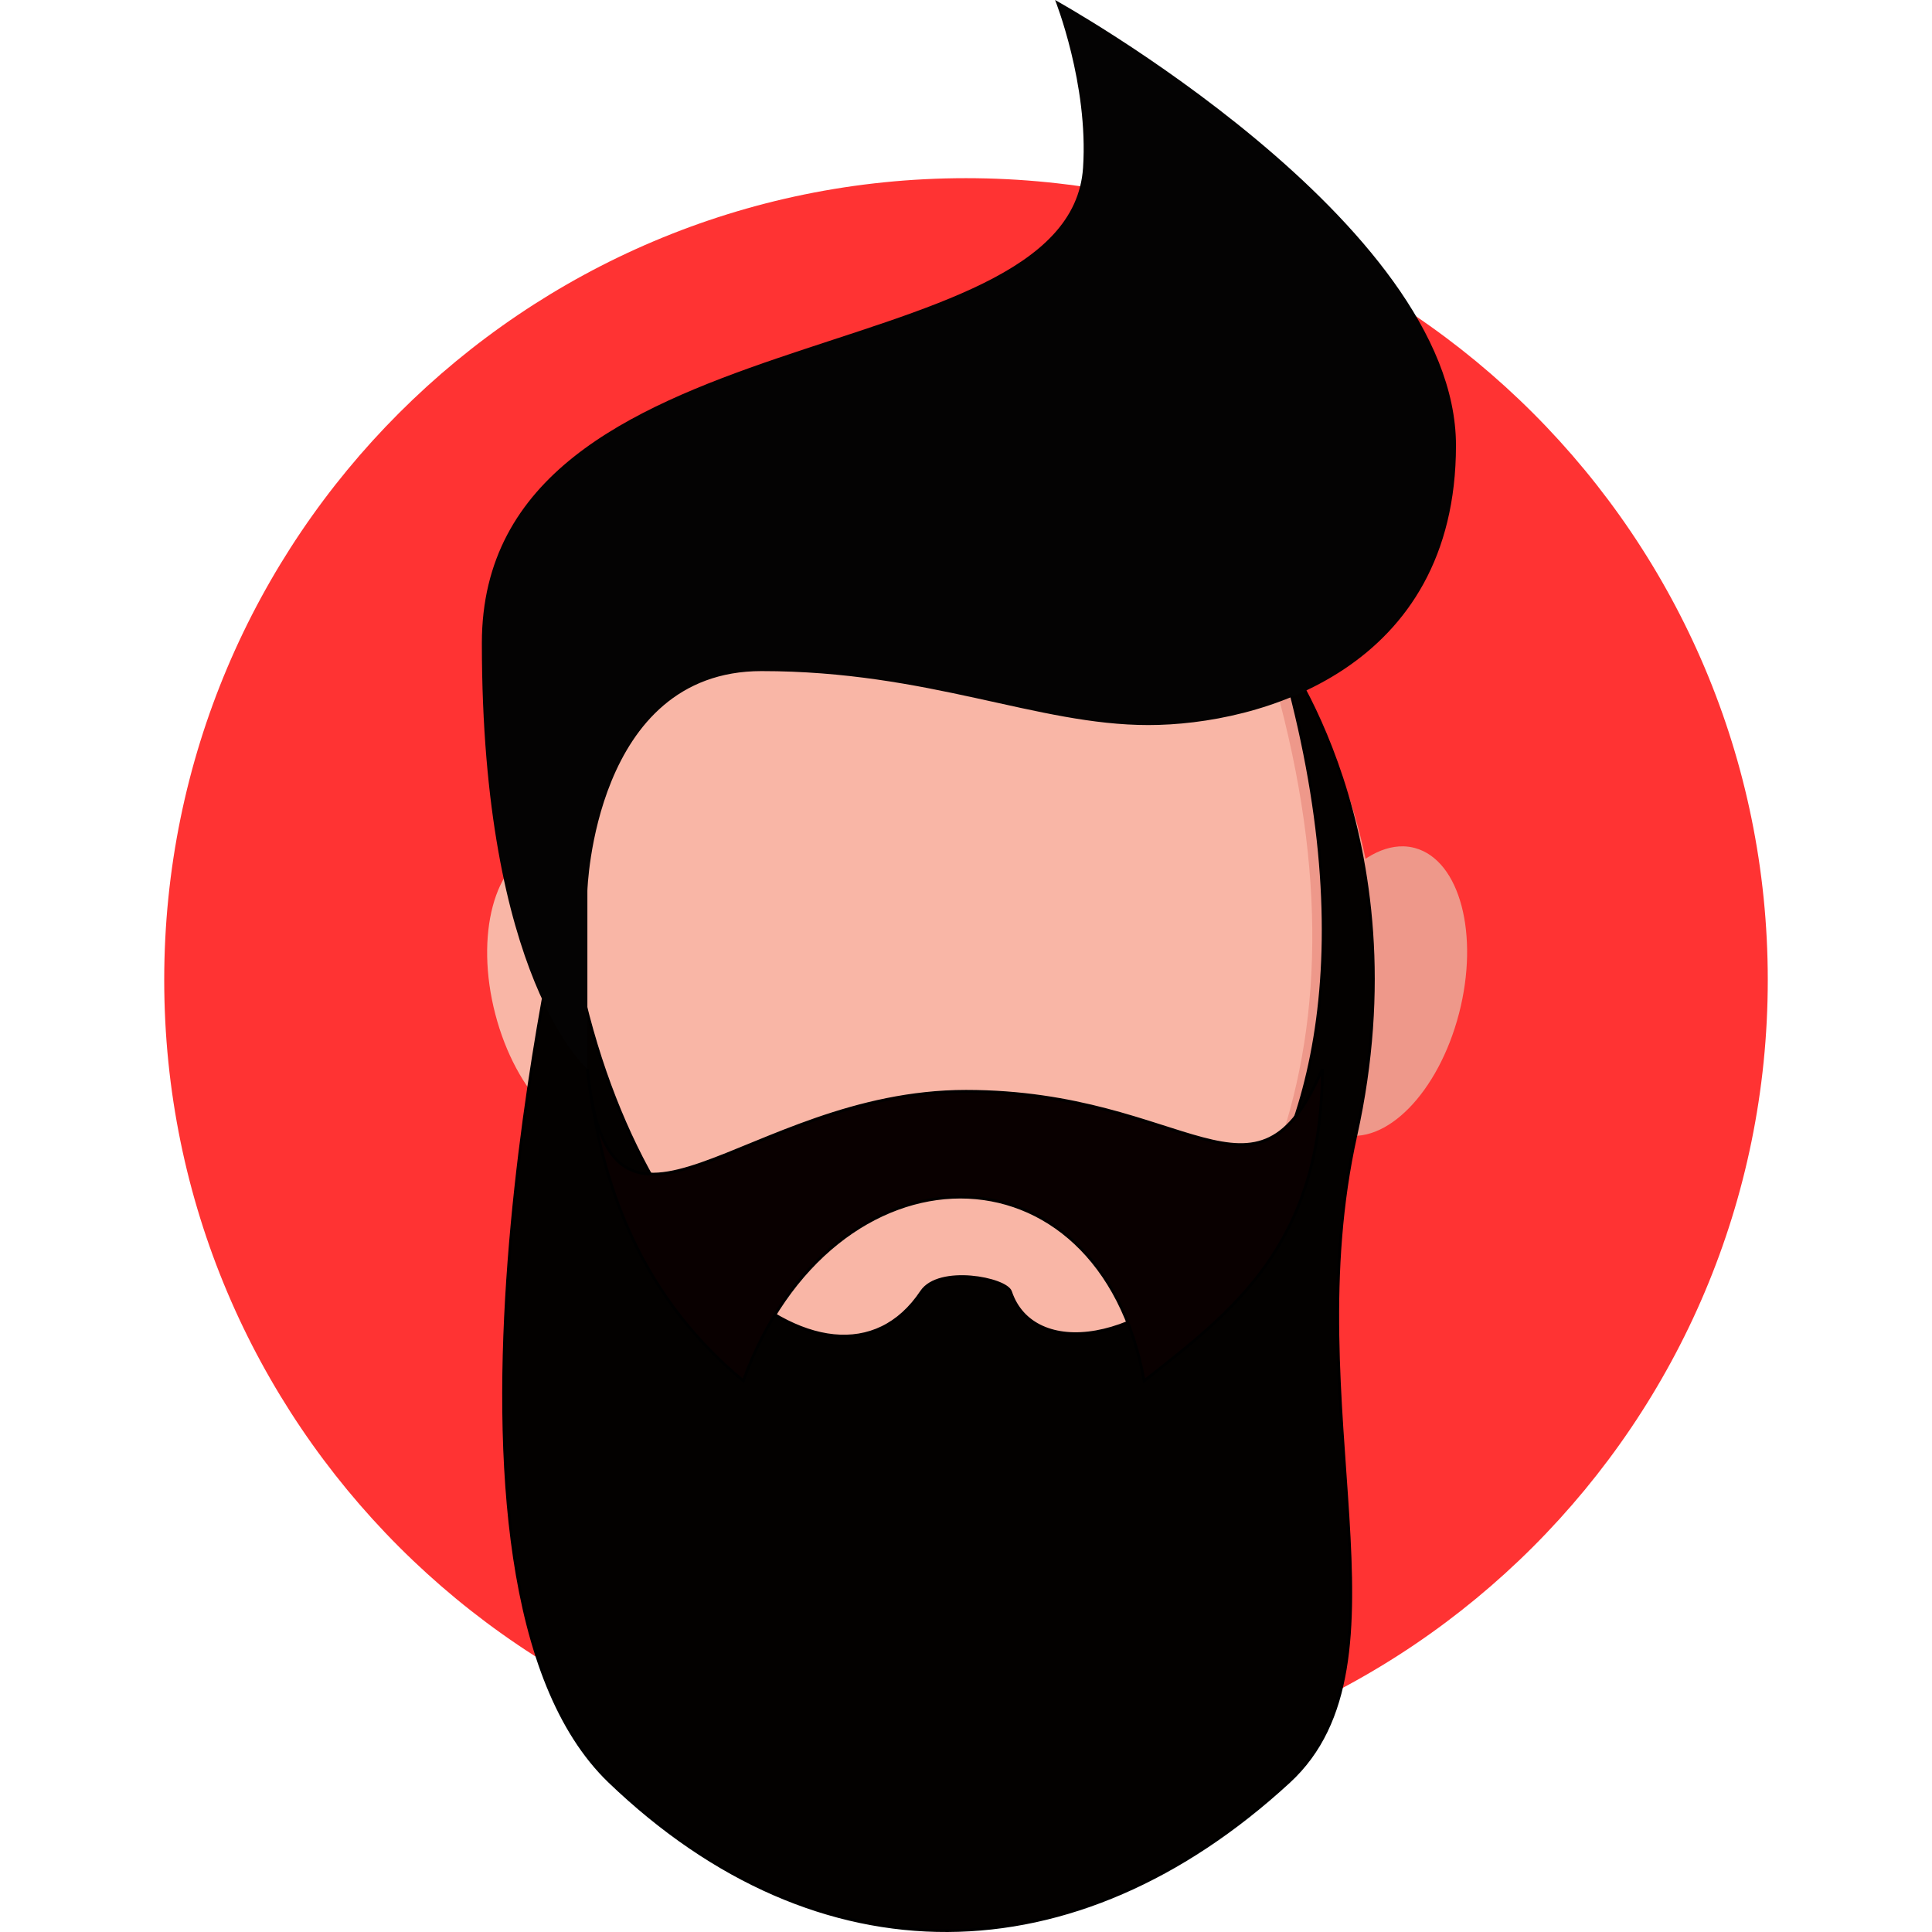
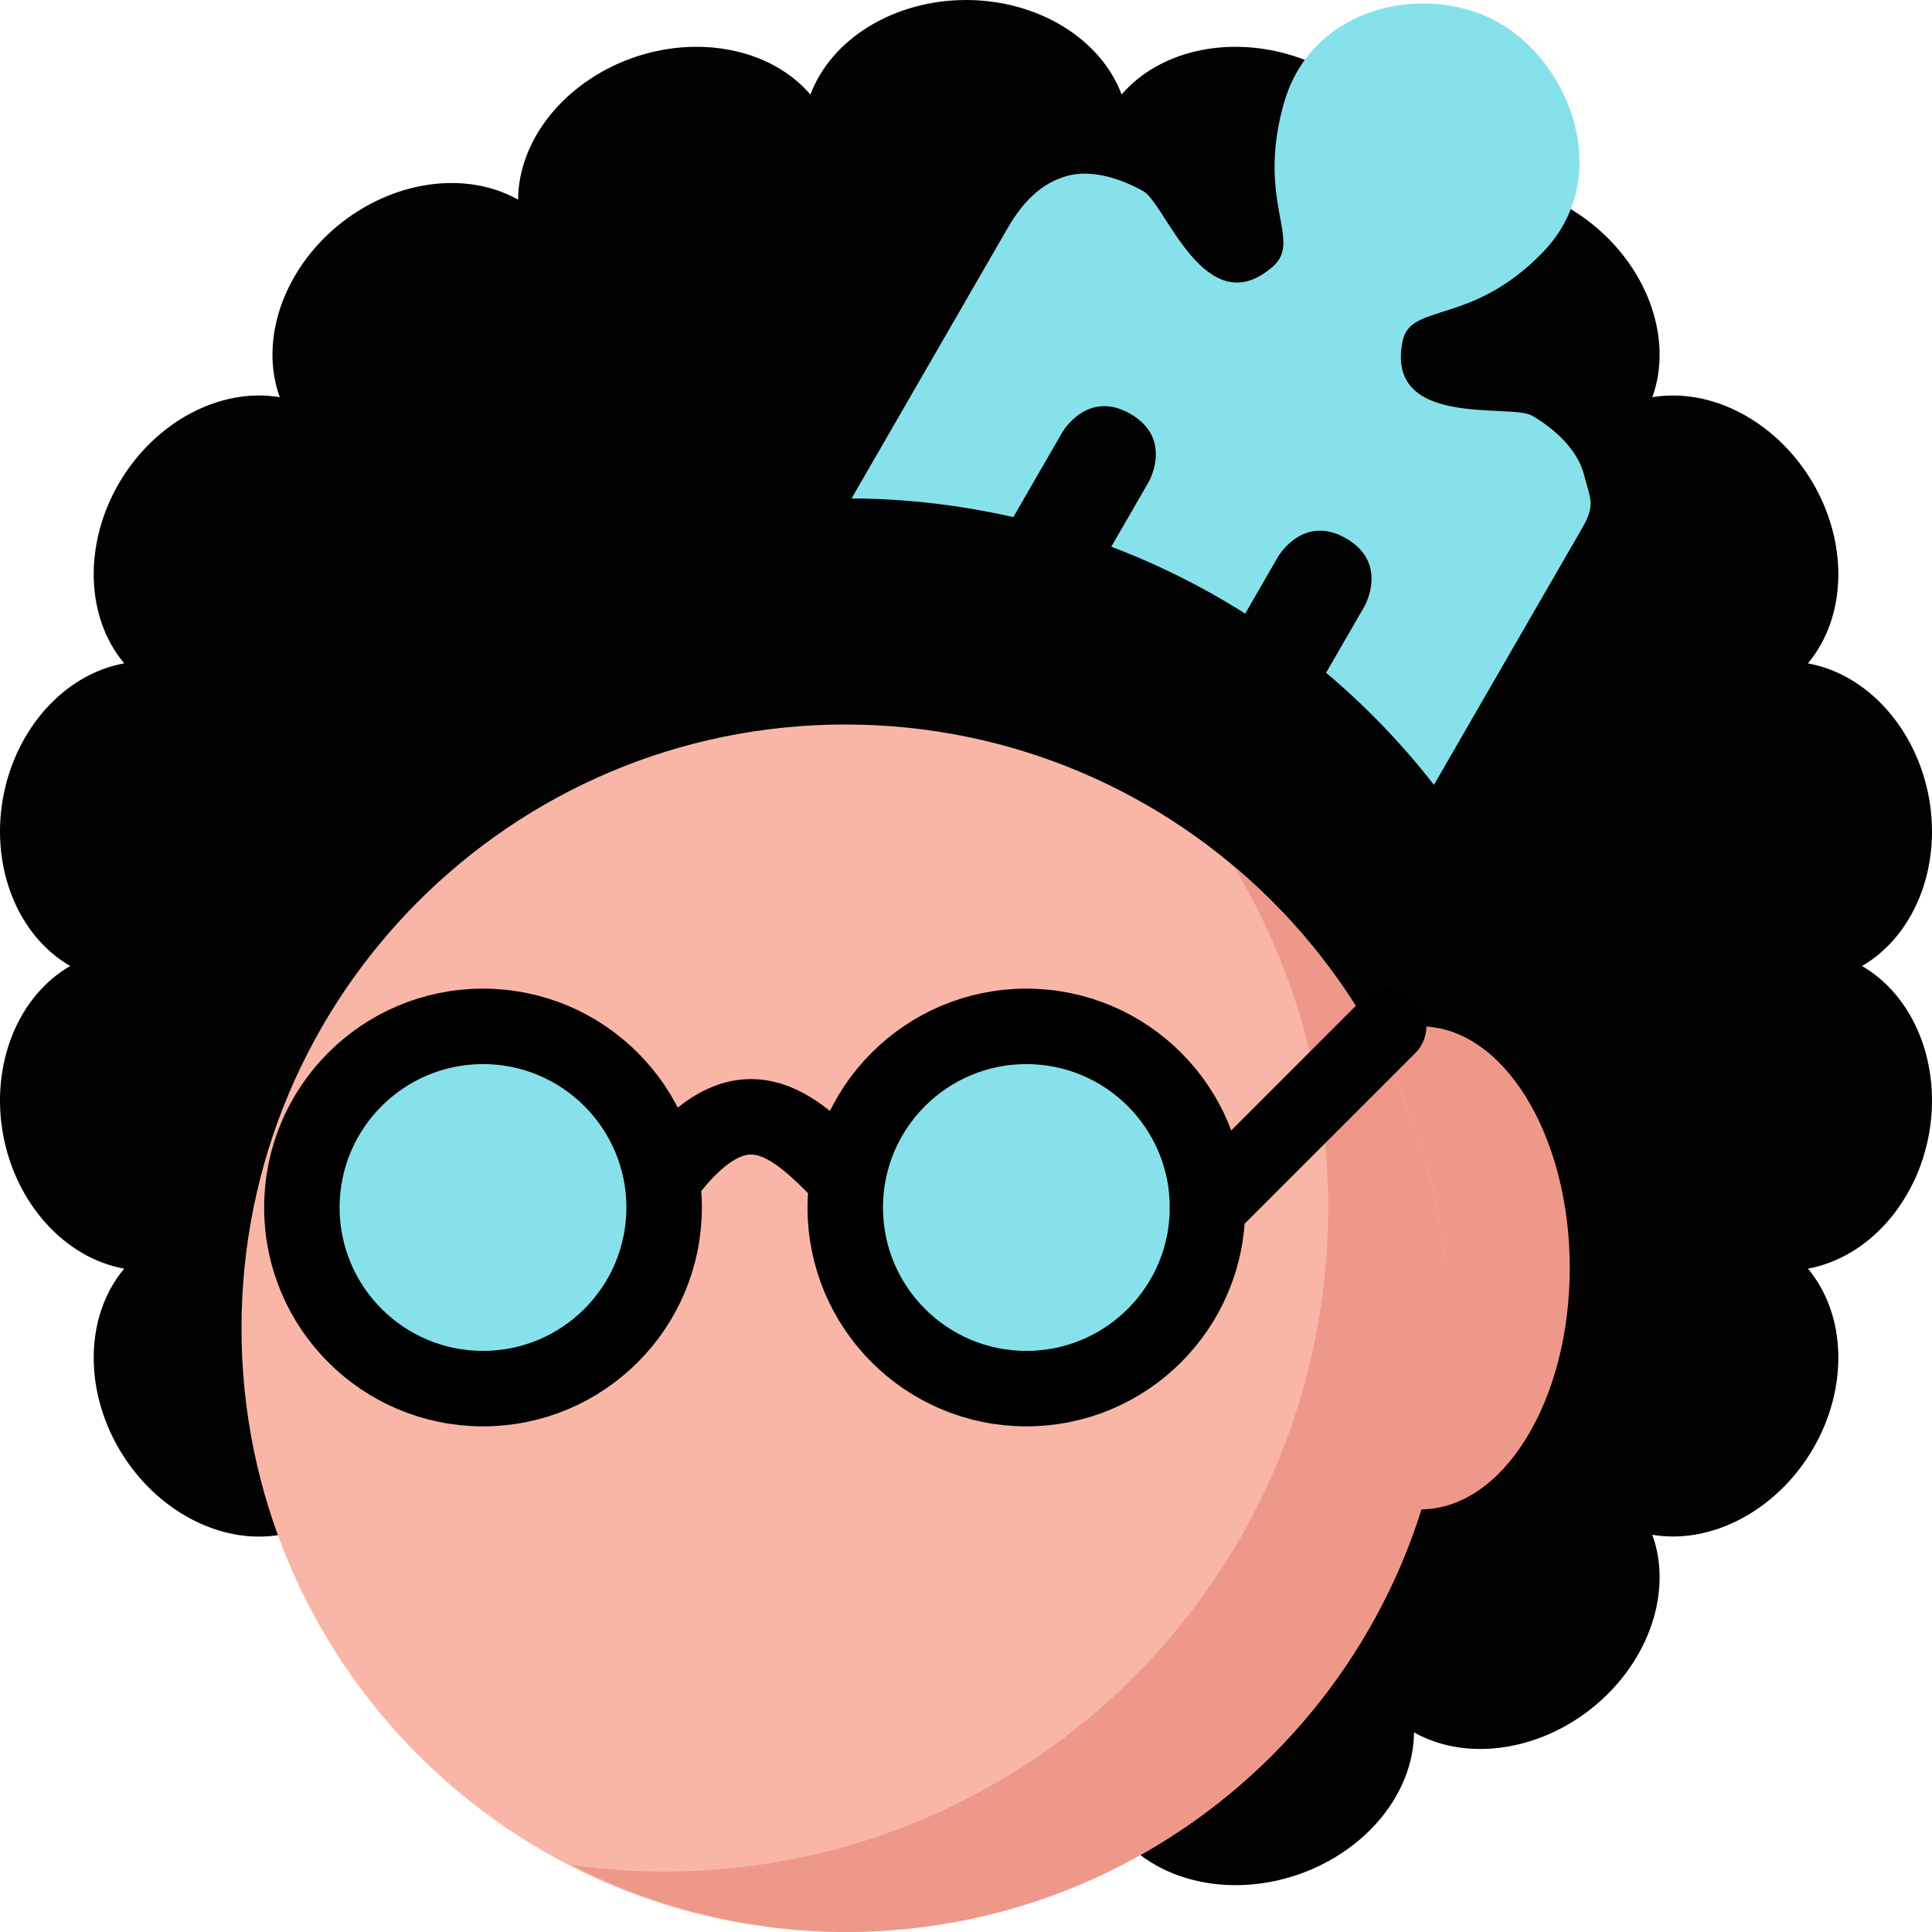
- <svg xmlns="http://www.w3.org/2000/svg" width="1024" height="1024" viewBox="0 0 1024 1024" version="1.1" id="svg41218">
-   <defs id="defs41215" />
+ <svg xmlns="http://www.w3.org/2000/svg" width="1024" height="1024" viewBox="0 0 1024 1024" version="1.1" id="svg896">
+   <defs id="defs893" />
  <g id="layer1">
-     <g id="g41598" transform="matrix(1.475554,0,0,1.475554,-1636.407,-188.871)">
-       <circle style="fill:#ff3333;fill-opacity:1;stroke-width:3.78;stroke-linejoin:round" id="circle24048" cx="1456" cy="480" r="288" />
-       <path id="path31169" style="fill:#f9b6a6;fill-opacity:1;stroke-width:4.121;stroke-linejoin:round" d="M 1306.943,432.184 A 53.078,30.178 75.891 0 1 1332,448 v 86.441 a 53.078,30.178 75.891 0 1 -2.668,1.111 53.078,30.178 75.891 0 1 -42.422,-43.324 53.078,30.178 75.891 0 1 15.758,-59.422 53.078,30.178 75.891 0 1 4.275,-0.623 z" />
-       <ellipse style="fill:#f9b6a6;fill-opacity:1;stroke-width:3.587;stroke-linejoin:round" id="ellipse28207" cx="1456" cy="480" rx="144" ry="176" />
-       <path id="path28209" style="fill:#ee988a;fill-opacity:1;stroke-width:4.121;stroke-linejoin:round" d="M 1613.057,432.004 A 30.178,53.078 14.109 0 0 1588,447.82 v 86.441 a 30.178,53.078 14.109 0 0 2.668,1.111 30.178,53.078 14.109 0 0 42.422,-43.324 30.178,53.078 14.109 0 0 -15.758,-59.422 30.178,53.078 14.109 0 0 -4.275,-0.623 z" />
-       <path id="path28211" style="fill:#ee988a;fill-opacity:1;stroke-width:3.587;stroke-linejoin:round" d="m 1561.443,355.109 c 44.455,137.983 7.851,232.248 -80.072,298.836 C 1551.825,641.023 1603.957,567.075 1604,480 c 0,-46.897 -15.324,-91.853 -42.557,-124.891 z" />
-       <path style="fill:#030100;fill-opacity:1;stroke:#000000;stroke-width:1px;stroke-linecap:butt;stroke-linejoin:miter;stroke-opacity:1" d="m 1312,448 c 14.225,128.026 96,192 128,144 6.276,-9.414 30.419,-4.742 32,0 16,48 160,-16 96,-232 0,0 52,68 28,176 -21.766,97.947 22.306,189.392 -24,232 -76.695,70.57 -168.906,72.031 -244,0 -75.094,-72.031 -16,-320 -16,-320 z" id="path31654" />
-       <path style="fill:#040303;fill-opacity:1;stroke:none;stroke-width:5.022px;stroke-linecap:butt;stroke-linejoin:miter;stroke-opacity:1" d="M 1521.515,388.441 C 1561.691,388.441 1632,368.353 1632,288 c 0,-80.353 -144,-160 -144,-160 0,0 12.048,30.199 10.044,60.264 -5.022,75.331 -215.948,50.22 -215.948,170.749 C 1282.096,479.543 1320,512 1320,512 v -64 c 0,0 2.272,-78.942 62.537,-78.942 60.264,0 98.802,19.383 138.978,19.383 z" id="path33429" />
-       <path style="fill:#090000;fill-opacity:1;stroke:#000000;stroke-width:1px;stroke-linecap:butt;stroke-linejoin:miter;stroke-opacity:1" d="m 1456,520 c 80,0 104,48 128,-8 -0.082,63.228 -32.431,87.139 -64,112 -16,-88 -112,-88 -144,0 -40.332,-33.404 -51.97,-76.481 -56,-112 8,80 56,8 136,8 z" id="path36858" />
-     </g>
+     <circle style="fill:#020202;fill-opacity:1;stroke-width:10;stroke-linecap:round;stroke-linejoin:round" id="path12231" cx="567.916" cy="401.672" r="76.989" />
+     <path style="fill:#020202;fill-opacity:1;stroke-width:11.179;stroke-linecap:round;stroke-linejoin:round" d="M 511.995,0 C 474.144,0.03 440.725,20.341 429.546,50.109 408.735,25.913 370.3,18.117 334.721,30.877 299.164,43.694 274.794,74.07 274.596,105.819 246.662,90.113 207.844,95.774 178.829,119.785 149.854,143.842 137.471,180.619 148.278,210.521 116.59,205.2 82.074,223.634 63.123,256 44.224,288.395 45.321,327.139 65.829,351.587 34.21,357.292 8.158,386.275 1.555,423.092 -4.987,459.919 9.459,495.956 37.196,512 9.459,528.044 -4.987,564.081 1.555,600.908 8.158,637.725 34.21,666.708 65.829,672.413 45.321,696.861 44.224,735.605 63.123,768 c 18.933,32.378 53.443,50.836 85.138,45.538 C 352,768 512,832 586.751,962.462 c 16.94,32.268 61.106,45.477 102.518,30.662 35.566,-12.796 59.96,-43.162 60.183,-74.915 27.931,15.669 66.715,9.998 95.709,-13.993 28.992,-24.041 41.402,-60.819 30.616,-90.733 31.671,5.287 66.151,-13.144 85.09,-45.483 18.919,-32.385 17.848,-71.136 -2.643,-95.602 31.592,-5.733 57.611,-34.702 64.211,-71.49 6.559,-36.795 -7.838,-72.823 -35.528,-88.908 27.691,-16.085 42.087,-52.113 35.528,-88.908 -6.599,-36.788 -32.619,-65.757 -64.211,-71.49 C 978.715,327.136 979.786,288.385 960.867,256 941.928,223.66 907.448,205.229 875.777,210.516 886.562,180.602 874.152,143.826 845.161,119.785 816.166,95.793 777.383,90.123 749.451,105.792 749.229,74.039 724.835,43.673 689.269,30.877 653.717,18.128 615.309,25.903 594.487,50.062 583.283,20.3 549.846,0.008 511.995,0 Z" id="path2467" />
+     <ellipse style="fill:#ee988a;fill-opacity:1;stroke-width:13.333;stroke-linecap:round;stroke-linejoin:round" id="ellipse14225" cx="752.892" cy="672" rx="79.108" ry="128" />
+     <circle style="fill:#f9b6a6;fill-opacity:1;stroke-width:11;stroke-linecap:round;stroke-linejoin:round" id="circle2171" cx="-448" cy="704" r="320" transform="scale(-1,1)" />
+     <path id="path13050" style="fill:#87E1EB;fill-opacity:1;stroke-width:7.145;stroke-linecap:round;stroke-linejoin:round" d="M 754.636,1.844 C 723.144,1.72 690.848,18.516 680.556,54.493 c -14.97,52.33 9.894,72.764 -5.723,86.613 -35.612,31.579 -57.16,-33.002 -68.593,-39.602 -11.432,-6.6 -27.373,-11.993 -40.855,-8.209 -13.482,3.785 -23.2,13.634 -31.277,27.535 l -82.76,143.346 a 393.437,393.437 0 0 1 85.732,9.922 l 26.021,-45.071 c 0,0 13.2,-22.864 36.064,-9.663 22.865,13.201 9.665,36.066 9.665,36.066 l -19.827,34.341 a 393.437,393.437 0 0 1 70.982,35.464 l 17.438,-30.203 c 0,0 13.202,-22.864 36.066,-9.663 22.865,13.201 9.664,36.066 9.664,36.066 l -20.294,35.148 A 393.437,393.437 0 0 1 760.013,416 l 77.938,-134.99 c 7.981,-13.45 5.07,-15.853 1.607,-29.42 -3.463,-13.568 -16.103,-24.677 -27.535,-31.278 -11.432,-6.6 -78.137,7.028 -68.594,-39.602 4.184,-20.449 36.483,-7.881 74.318,-47.01 C 855.579,94.571 832.82,34.16 794.936,12.288 783.098,5.453 768.95,1.9 754.636,1.844 Z" />
+     <path id="path14021" style="fill:#ee988a;fill-opacity:1;stroke-width:11;stroke-linecap:round;stroke-linejoin:round" d="M 654.049,459.262 A 352,352 0 0 1 704,640 352,352 0 0 1 352,992 352,352 0 0 1 303.006,988.496 320,320 0 0 0 448,1024 320,320 0 0 0 768,704 320,320 0 0 0 654.049,459.262 Z" />
+     <circle style="fill:#87E1EB;fill-opacity:1;stroke:#000000;stroke-width:40;stroke-linecap:round;stroke-linejoin:round;stroke-miterlimit:4;stroke-dasharray:none;stroke-opacity:1" id="path14267" cx="256" cy="640" r="96" />
+     <circle style="fill:#87E1EB;fill-opacity:1;stroke:#000000;stroke-width:40;stroke-linecap:round;stroke-linejoin:round;stroke-miterlimit:4;stroke-dasharray:none;stroke-opacity:1" id="circle14393" cx="544" cy="640" r="96" />
+     <path style="fill:none;stroke:#000000;stroke-width:40;stroke-linecap:butt;stroke-linejoin:miter;stroke-miterlimit:4;stroke-dasharray:none;stroke-opacity:1" d="m 352,624 c 41.104,-55.168 68.662,-28.249 96,0" id="path14450" />
+     <path style="fill:none;stroke:#000000;stroke-width:40;stroke-linecap:round;stroke-linejoin:miter;stroke-miterlimit:4;stroke-dasharray:none;stroke-opacity:1" d="m 640,640 96,-96" id="path14870" />
  </g>
</svg>
